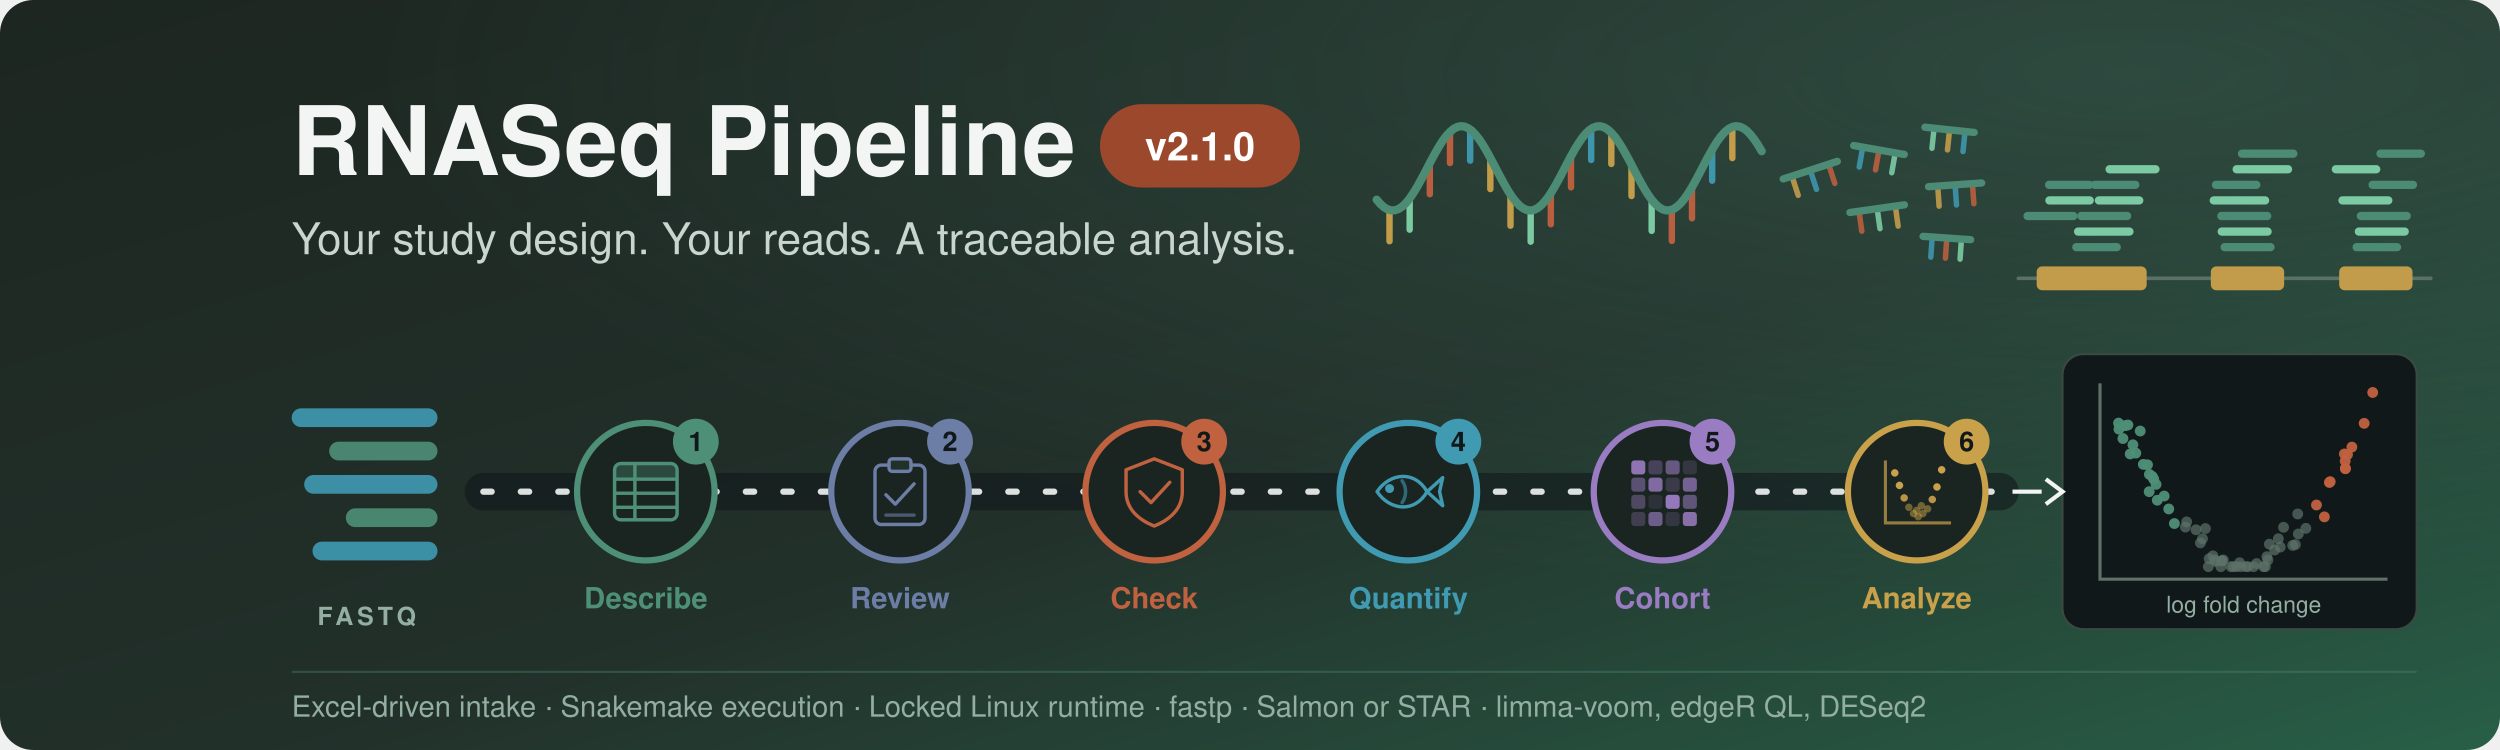
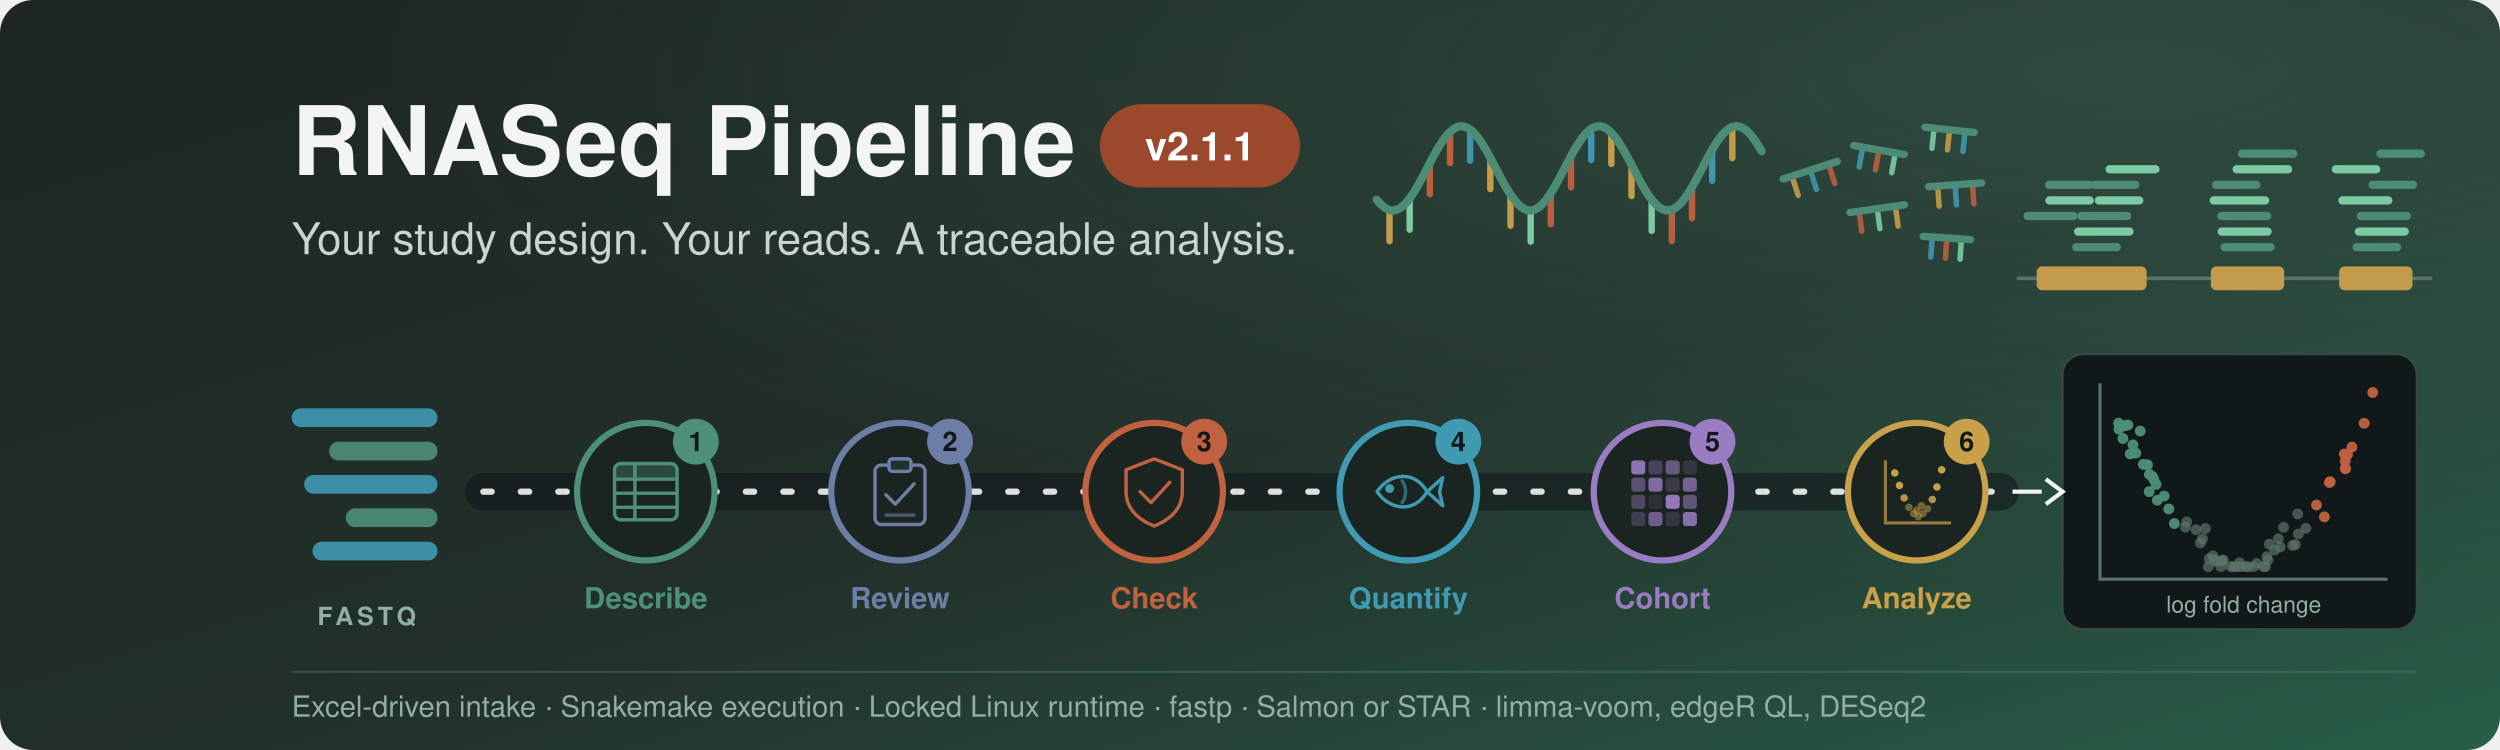
- <svg xmlns="http://www.w3.org/2000/svg" viewBox="0 0 1200 360" width="1200" height="360" role="img" aria-label="RNASeq Pipeline v2.1.0: standard bulk RNA-seq from raw FASTQ reads through six stages to differential-expression results">
+ <svg xmlns="http://www.w3.org/2000/svg" viewBox="0 0 1200 360" width="1200" height="360" role="img" aria-label="RNASeq Pipeline v2.1.1: standard bulk RNA-seq from raw FASTQ reads through six stages to differential-expression results">
  <defs>
    <linearGradient id="bg" x1="0" y1="0" x2="1" y2="1">
      <stop offset="0%" stop-color="#1D2621" />
      <stop offset="55%" stop-color="#22302A" />
      <stop offset="100%" stop-color="#285F47" />
    </linearGradient>
    <linearGradient id="pipe" x1="0" y1="0" x2="1" y2="0">
      <stop offset="0%" stop-color="#397C68" />
      <stop offset="100%" stop-color="#9C482D" />
    </linearGradient>
    <radialGradient id="glow" cx="0.85" cy="0.1" r="0.7">
      <stop offset="0%" stop-color="#4E8F78" stop-opacity=".28" />
      <stop offset="100%" stop-color="#4E8F78" stop-opacity="0" />
    </radialGradient>
  </defs>
  <style>
.flow{stroke-dasharray:4 14;animation:flow 1.6s linear infinite}
@keyframes flow{to{stroke-dashoffset:-36}}
@media (prefers-reduced-motion:reduce){.flow{animation:none}}
</style>
  <rect width="1200" height="360" rx="16" fill="url(#bg)" />
  <rect width="1200" height="360" rx="16" fill="url(#glow)" />
  <g transform="translate(652,6) scale(.44)" fill="none" stroke-linecap="round" stroke-linejoin="round" opacity=".95">
    <g>
      <line x1="34" y1="215.5" x2="34" y2="249.5" stroke="#C9A14A" stroke-width="7" />
      <line x1="56" y1="202.9" x2="56" y2="236.9" stroke="#7FD1A8" stroke-width="7" />
      <line x1="78" y1="164.2" x2="78" y2="198.2" stroke="#C0603F" stroke-width="7" />
      <line x1="100" y1="130.2" x2="100" y2="164.2" stroke="#C0603F" stroke-width="7" />
      <line x1="122" y1="127.6" x2="122" y2="161.6" stroke="#3F9AB2" stroke-width="7" />
      <line x1="144" y1="158.6" x2="144" y2="192.6" stroke="#C9A14A" stroke-width="7" />
      <line x1="166" y1="198.6" x2="166" y2="232.6" stroke="#C9A14A" stroke-width="7" />
      <line x1="188" y1="216.0" x2="188" y2="250.0" stroke="#7FD1A8" stroke-width="7" />
      <line x1="210" y1="197.0" x2="210" y2="231.0" stroke="#C0603F" stroke-width="7" />
      <line x1="232" y1="156.7" x2="232" y2="190.7" stroke="#C0603F" stroke-width="7" />
      <line x1="254" y1="126.9" x2="254" y2="160.9" stroke="#3F9AB2" stroke-width="7" />
      <line x1="276" y1="131.2" x2="276" y2="165.2" stroke="#C9A14A" stroke-width="7" />
      <line x1="298" y1="166.2" x2="298" y2="200.2" stroke="#C9A14A" stroke-width="7" />
      <line x1="320" y1="204.2" x2="320" y2="238.2" stroke="#7FD1A8" stroke-width="7" />
      <line x1="342" y1="215.2" x2="342" y2="249.2" stroke="#C0603F" stroke-width="7" />
      <line x1="364" y1="190.5" x2="364" y2="224.5" stroke="#C0603F" stroke-width="7" />
      <line x1="386" y1="149.5" x2="386" y2="183.5" stroke="#3F9AB2" stroke-width="7" />
      <line x1="408" y1="124.8" x2="408" y2="158.8" stroke="#C9A14A" stroke-width="7" />
      <path d="M20.0 204.2 L24.0 208.8 L28.0 212.4 L32.0 214.8 L36.0 215.9 L40.0 215.7 L44.0 214.3 L48.0 211.6 L52.0 207.8 L56.0 202.9 L60.0 197.0 L64.0 190.5 L68.0 183.3 L72.0 175.8 L76.0 168.1 L80.0 160.4 L84.0 153.1 L88.0 146.2 L92.0 139.9 L96.0 134.6 L100.0 130.2 L104.0 126.9 L108.0 124.8 L112.0 124.0 L116.0 124.5 L120.0 126.3 L124.0 129.2 L128.0 133.4 L132.0 138.5 L136.0 144.5 L140.0 151.3 L144.0 158.6 L148.0 166.2 L152.0 173.8 L156.0 181.4 L160.0 188.7 L164.0 195.5 L168.0 201.5 L172.0 206.6 L176.0 210.8 L180.0 213.7 L184.0 215.5 L188.0 216.0 L192.0 215.2 L196.0 213.1 L200.0 209.8 L204.0 205.4 L208.0 200.1 L212.0 193.8 L216.0 186.9 L220.0 179.6 L224.0 171.9 L228.0 164.2 L232.0 156.7 L236.0 149.5 L240.0 143.0 L244.0 137.1 L248.0 132.2 L252.0 128.4 L256.0 125.7 L260.0 124.3 L264.0 124.1 L268.0 125.2 L272.0 127.6 L276.0 131.2 L280.0 135.8 L284.0 141.4 L288.0 147.8 L292.0 154.9 L296.0 162.3 L300.0 170.0 L304.0 177.7 L308.0 185.1 L312.0 192.2 L316.0 198.6 L320.0 204.2 L324.0 208.8 L328.0 212.4 L332.0 214.8 L336.0 215.9 L340.0 215.7 L344.0 214.3 L348.0 211.6 L352.0 207.8 L356.0 202.9 L360.0 197.0 L364.0 190.5 L368.0 183.3 L372.0 175.8 L376.0 168.1 L380.0 160.4 L384.0 153.1 L388.0 146.2 L392.0 139.9 L396.0 134.6 L400.0 130.2 L404.0 126.9 L408.0 124.8 L412.0 124.0 L416.0 124.5 L420.0 126.3 L424.0 129.2 L428.0 133.4 L432.0 138.5 L436.0 144.5 L440.0 151.3" stroke="#4E8F78" stroke-width="9" />
    </g>
    <g>
      <g transform="rotate(-18 493.0 172)">
        <line x1="472.0" y1="172" x2="472.0" y2="194" stroke="#C9A14A" stroke-width="6" opacity=".9" />
        <line x1="493.0" y1="172" x2="493.0" y2="194" stroke="#3F9AB2" stroke-width="6" opacity=".9" />
        <line x1="514.0" y1="172" x2="514.0" y2="194" stroke="#C0603F" stroke-width="6" opacity=".9" />
        <line x1="462" y1="172" x2="524" y2="172" stroke="#4E8F78" stroke-width="8" />
      </g>
      <g transform="rotate(10 568.0 150)">
        <line x1="550.0" y1="150" x2="550.0" y2="172" stroke="#3F9AB2" stroke-width="6" opacity=".9" />
        <line x1="568.0" y1="150" x2="568.0" y2="172" stroke="#C0603F" stroke-width="6" opacity=".9" />
        <line x1="586.0" y1="150" x2="586.0" y2="172" stroke="#7FD1A8" stroke-width="6" opacity=".9" />
        <line x1="540" y1="150" x2="596" y2="150" stroke="#4E8F78" stroke-width="8" />
      </g>
      <g transform="rotate(-8 566.0 214)">
        <line x1="546.0" y1="214" x2="546.0" y2="236" stroke="#C0603F" stroke-width="6" opacity=".9" />
        <line x1="566.0" y1="214" x2="566.0" y2="236" stroke="#7FD1A8" stroke-width="6" opacity=".9" />
        <line x1="586.0" y1="214" x2="586.0" y2="236" stroke="#C9A14A" stroke-width="6" opacity=".9" />
        <line x1="536" y1="214" x2="596" y2="214" stroke="#4E8F78" stroke-width="8" />
      </g>
      <g transform="rotate(6 645.0 128)">
        <line x1="628.0" y1="128" x2="628.0" y2="150" stroke="#7FD1A8" stroke-width="6" opacity=".9" />
        <line x1="645.0" y1="128" x2="645.0" y2="150" stroke="#C9A14A" stroke-width="6" opacity=".9" />
        <line x1="662.0" y1="128" x2="662.0" y2="150" stroke="#3F9AB2" stroke-width="6" opacity=".9" />
        <line x1="618" y1="128" x2="672" y2="128" stroke="#4E8F78" stroke-width="8" />
      </g>
      <g transform="rotate(-4 651.0 188)">
        <line x1="632.0" y1="188" x2="632.0" y2="210" stroke="#C9A14A" stroke-width="6" opacity=".9" />
        <line x1="651.0" y1="188" x2="651.0" y2="210" stroke="#3F9AB2" stroke-width="6" opacity=".9" />
        <line x1="670.0" y1="188" x2="670.0" y2="210" stroke="#C0603F" stroke-width="6" opacity=".9" />
        <line x1="622" y1="188" x2="680" y2="188" stroke="#4E8F78" stroke-width="8" />
      </g>
      <g transform="rotate(4 642.0 246)">
        <line x1="626.0" y1="246" x2="626.0" y2="268" stroke="#3F9AB2" stroke-width="6" opacity=".9" />
        <line x1="642.0" y1="246" x2="642.0" y2="268" stroke="#C0603F" stroke-width="6" opacity=".9" />
        <line x1="658.0" y1="246" x2="658.0" y2="268" stroke="#7FD1A8" stroke-width="6" opacity=".9" />
        <line x1="616" y1="246" x2="668" y2="246" stroke="#4E8F78" stroke-width="8" />
      </g>
    </g>
    <g>
      <line x1="720" y1="290" x2="1170" y2="290" stroke="#5D7268" stroke-width="4" />
      <rect x="740" y="277" width="120" height="26" rx="6" fill="#C9A14A" stroke="none" />
      <rect x="930" y="277" width="80" height="26" rx="6" fill="#C9A14A" stroke="none" />
      <rect x="1070" y="277" width="80" height="26" rx="6" fill="#C9A14A" stroke="none" />
    </g>
    <g>
      <line x1="783.3" y1="256" x2="827.3" y2="256" stroke="#4E8F78" stroke-width="9" />
      <line x1="945.1" y1="256" x2="995.1" y2="256" stroke="#4E8F78" stroke-width="9" />
      <line x1="1089.1" y1="256" x2="1133.1" y2="256" stroke="#4E8F78" stroke-width="9" />
      <line x1="785.2" y1="239" x2="841.2" y2="239" stroke="#7FD1A8" stroke-width="9" />
      <line x1="941.9" y1="239" x2="991.9" y2="239" stroke="#7FD1A8" stroke-width="9" />
      <line x1="1091.5" y1="239" x2="1141.5" y2="239" stroke="#7FD1A8" stroke-width="9" />
      <line x1="788.7" y1="222" x2="838.7" y2="222" stroke="#4E8F78" stroke-width="9" />
      <line x1="730.0" y1="222" x2="780.0" y2="222" stroke="#4E8F78" stroke-width="9" />
      <line x1="941.5" y1="222" x2="991.5" y2="222" stroke="#4E8F78" stroke-width="9" />
      <line x1="1093.7" y1="222" x2="1143.7" y2="222" stroke="#4E8F78" stroke-width="9" />
      <line x1="753.9" y1="205" x2="797.9" y2="205" stroke="#7FD1A8" stroke-width="9" />
      <line x1="807.9" y1="205" x2="851.9" y2="205" stroke="#7FD1A8" stroke-width="9" />
      <line x1="933.2" y1="205" x2="989.2" y2="205" stroke="#7FD1A8" stroke-width="9" />
      <line x1="1073.6" y1="205" x2="1123.6" y2="205" stroke="#7FD1A8" stroke-width="9" />
      <line x1="753.6" y1="188" x2="797.6" y2="188" stroke="#4E8F78" stroke-width="9" />
      <line x1="803.6" y1="188" x2="847.6" y2="188" stroke="#4E8F78" stroke-width="9" />
      <line x1="935.6" y1="188" x2="979.6" y2="188" stroke="#4E8F78" stroke-width="9" />
      <line x1="1106.5" y1="188" x2="1150.5" y2="188" stroke="#4E8F78" stroke-width="9" />
      <line x1="819.6" y1="171" x2="869.6" y2="171" stroke="#7FD1A8" stroke-width="9" />
      <line x1="958.2" y1="171" x2="1014.2" y2="171" stroke="#7FD1A8" stroke-width="9" />
      <line x1="1066.4" y1="171" x2="1110.4" y2="171" stroke="#7FD1A8" stroke-width="9" />
      <line x1="964.0" y1="154" x2="1020.0" y2="154" stroke="#4E8F78" stroke-width="9" />
      <line x1="1115.1" y1="154" x2="1159.1" y2="154" stroke="#4E8F78" stroke-width="9" />
    </g>
  </g>
  <text x="140" y="84" font-family="Helvetica Neue, Helvetica, Arial, sans-serif" font-size="46" font-weight="700" fill="#F2F5F3" letter-spacing=".3">RNASeq Pipeline</text>
  <rect x="528" y="50" width="96" height="40" rx="20" fill="#9C482D" />
-   <text x="576" y="77" font-family="Helvetica Neue, Helvetica, Arial, sans-serif" font-size="19" font-weight="700" fill="#FFFFFF" text-anchor="middle">v2.1.0</text>
+   <text x="576" y="77" font-family="Helvetica Neue, Helvetica, Arial, sans-serif" font-size="19" font-weight="700" fill="#FFFFFF" text-anchor="middle">v2.1.1</text>
  <text x="140" y="122" font-family="Helvetica Neue, Helvetica, Arial, sans-serif" font-size="21" fill="#C9D6CF">Your study design. Your reads. A traceable analysis.</text>
  <rect x="140" y="196" width="70" height="9" rx="4.5" fill="#3F9AB2" opacity=".9" />
  <rect x="158" y="212" width="52" height="9" rx="4.5" fill="#4E8F78" opacity=".9" />
  <rect x="146" y="228" width="64" height="9" rx="4.5" fill="#3F9AB2" opacity=".9" />
  <rect x="166" y="244" width="44" height="9" rx="4.5" fill="#4E8F78" opacity=".9" />
  <rect x="150" y="260" width="60" height="9" rx="4.5" fill="#3F9AB2" opacity=".9" />
  <text x="176" y="300" font-family="Helvetica Neue, Helvetica, Arial, sans-serif" font-size="12" font-weight="700" letter-spacing="2" fill="#93AFA1" text-anchor="middle">FASTQ</text>
  <path d="M232 236 H960" stroke="#10181A" stroke-width="18" stroke-linecap="round" opacity=".6" />
  <path d="M232 236 H960" stroke="url(#pipe)" stroke-width="7" stroke-linecap="round" opacity=".6" />
  <path class="flow" d="M232 236 H960" stroke="#F2F5F3" stroke-width="3" stroke-linecap="round" opacity=".9" />
  <circle cx="310" cy="236" r="33" fill="#1A2420" stroke="#4E8F78" stroke-width="3" />
  <g transform="translate(292,218) scale(.75)">
    <g transform="translate(0,0)" fill="none" stroke="#4E8F78" stroke-width="2.2" stroke-linejoin="round">
      <rect x="4" y="6" width="40" height="36" rx="4" />
      <line x1="4" y1="16" x2="44" y2="16" />
      <line x1="4" y1="25" x2="44" y2="25" />
      <line x1="4" y1="34" x2="44" y2="34" />
      <line x1="17" y1="6" x2="17" y2="42" />
    </g>
    <rect x="4" y="6" width="40" height="10" rx="3" fill="#4E8F78" opacity=".35" />
  </g>
  <circle cx="334" cy="212" r="11" fill="#4E8F78" />
  <text x="334" y="216.5" font-family="Helvetica Neue, Helvetica, Arial, sans-serif" font-size="13" font-weight="700" fill="#10181A" text-anchor="middle">1</text>
  <text x="310" y="292" font-family="Helvetica Neue, Helvetica, Arial, sans-serif" font-size="14" font-weight="600" fill="#4E8F78" text-anchor="middle">Describe</text>
  <circle cx="432" cy="236" r="33" fill="#1A2420" stroke="#6C7DA6" stroke-width="3" />
  <g transform="translate(414,218) scale(.75)">
    <g transform="translate(0,0)" fill="none" stroke="#6C7DA6" stroke-width="2.2" stroke-linecap="round" stroke-linejoin="round">
      <rect x="8" y="7" width="32" height="38" rx="4" />
      <rect x="17" y="3" width="14" height="8" rx="2" fill="#22302A" />
      <polyline points="15,26 21,32 33,19" />
      <line x1="15" y1="39" x2="33" y2="39" opacity=".6" />
    </g>
  </g>
  <circle cx="456" cy="212" r="11" fill="#6C7DA6" />
  <text x="456" y="216.5" font-family="Helvetica Neue, Helvetica, Arial, sans-serif" font-size="13" font-weight="700" fill="#10181A" text-anchor="middle">2</text>
  <text x="432" y="292" font-family="Helvetica Neue, Helvetica, Arial, sans-serif" font-size="14" font-weight="600" fill="#6C7DA6" text-anchor="middle">Review</text>
  <circle cx="554" cy="236" r="33" fill="#1A2420" stroke="#C0613F" stroke-width="3" />
  <g transform="translate(536,218) scale(.75)">
    <g transform="translate(0,0)" fill="none" stroke="#C0613F" stroke-width="2.2" stroke-linecap="round" stroke-linejoin="round">
      <path d="M24 3 L42 10 V24 C42 35 34 42 24 46 C14 42 6 35 6 24 V10 Z" />
      <polyline points="15,24 22,31 34,18" />
    </g>
  </g>
  <circle cx="578" cy="212" r="11" fill="#C0613F" />
  <text x="578" y="216.5" font-family="Helvetica Neue, Helvetica, Arial, sans-serif" font-size="13" font-weight="700" fill="#10181A" text-anchor="middle">3</text>
  <text x="554" y="292" font-family="Helvetica Neue, Helvetica, Arial, sans-serif" font-size="14" font-weight="600" fill="#C0613F" text-anchor="middle">Check</text>
  <circle cx="676" cy="236" r="33" fill="#1A2420" stroke="#3F9AB2" stroke-width="3" />
  <g transform="translate(658,218) scale(.75)">
    <g transform="translate(0,0)" fill="none" stroke="#3F9AB2" stroke-width="2.2" stroke-linejoin="round" stroke-linecap="round">
      <path d="M4 24 C12 12 28 10 36 24 C28 38 12 36 4 24 Z" />
      <path d="M36 24 L46 15 L44 24 L46 33 Z" />
      <circle cx="12" cy="22" r="1.8" fill="#3F9AB2" />
      <path d="M20 17 C23 21 23 27 20 31" opacity=".6" />
    </g>
  </g>
  <circle cx="700" cy="212" r="11" fill="#3F9AB2" />
  <text x="700" y="216.5" font-family="Helvetica Neue, Helvetica, Arial, sans-serif" font-size="13" font-weight="700" fill="#10181A" text-anchor="middle">4</text>
  <text x="676" y="292" font-family="Helvetica Neue, Helvetica, Arial, sans-serif" font-size="14" font-weight="600" fill="#3F9AB2" text-anchor="middle">Quantify</text>
  <circle cx="798" cy="236" r="33" fill="#1A2420" stroke="#9A7CC2" stroke-width="3" />
  <g transform="translate(780,218) scale(.75)">
    <g transform="translate(0,0)">
      <rect x="4" y="4" width="9" height="9" rx="2" fill="#9A7CC2" opacity="0.9" />
      <rect x="15" y="4" width="9" height="9" rx="2" fill="#9A7CC2" opacity="0.35" />
      <rect x="26" y="4" width="9" height="9" rx="2" fill="#9A7CC2" opacity="0.6" />
      <rect x="37" y="4" width="9" height="9" rx="2" fill="#9A7CC2" opacity="0.2" />
      <rect x="4" y="15" width="9" height="9" rx="2" fill="#9A7CC2" opacity="0.5" />
      <rect x="15" y="15" width="9" height="9" rx="2" fill="#9A7CC2" opacity="0.8" />
      <rect x="26" y="15" width="9" height="9" rx="2" fill="#9A7CC2" opacity="0.25" />
      <rect x="37" y="15" width="9" height="9" rx="2" fill="#9A7CC2" opacity="0.7" />
      <rect x="4" y="26" width="9" height="9" rx="2" fill="#9A7CC2" opacity="0.4" />
      <rect x="15" y="26" width="9" height="9" rx="2" fill="#9A7CC2" opacity="0.15" />
      <rect x="26" y="26" width="9" height="9" rx="2" fill="#9A7CC2" opacity="0.95" />
      <rect x="37" y="26" width="9" height="9" rx="2" fill="#9A7CC2" opacity="0.55" />
      <rect x="4" y="37" width="9" height="9" rx="2" fill="#9A7CC2" opacity="0.3" />
      <rect x="15" y="37" width="9" height="9" rx="2" fill="#9A7CC2" opacity="0.65" />
      <rect x="26" y="37" width="9" height="9" rx="2" fill="#9A7CC2" opacity="0.2" />
      <rect x="37" y="37" width="9" height="9" rx="2" fill="#9A7CC2" opacity="0.85" />
    </g>
  </g>
  <circle cx="822" cy="212" r="11" fill="#9A7CC2" />
  <text x="822" y="216.5" font-family="Helvetica Neue, Helvetica, Arial, sans-serif" font-size="13" font-weight="700" fill="#10181A" text-anchor="middle">5</text>
  <text x="798" y="292" font-family="Helvetica Neue, Helvetica, Arial, sans-serif" font-size="14" font-weight="600" fill="#9A7CC2" text-anchor="middle">Cohort</text>
  <circle cx="920" cy="236" r="33" fill="#1A2420" stroke="#C9A14A" stroke-width="3" />
  <g transform="translate(902,218) scale(.75)">
    <g transform="translate(0,0)">
      <polyline points="4,4 4,44 46,44" fill="none" stroke="#C9A14A" stroke-width="2" opacity=".7" />
      <circle cx="25" cy="40" r="2.4" fill="#C9A14A" opacity="0.5" />
      <circle cx="22" cy="38" r="2.4" fill="#C9A14A" opacity="0.5" />
      <circle cx="28" cy="38" r="2.4" fill="#C9A14A" opacity="0.5" />
      <circle cx="19" cy="34" r="2.4" fill="#C9A14A" opacity="0.5" />
      <circle cx="31" cy="35" r="2.4" fill="#C9A14A" opacity="0.5" />
      <circle cx="16" cy="28" r="2.4" fill="#C9A14A" opacity="0.9" />
      <circle cx="34" cy="29" r="2.4" fill="#C9A14A" opacity="0.9" />
      <circle cx="13" cy="20" r="2.4" fill="#C9A14A" opacity="1" />
      <circle cx="37" cy="21" r="2.4" fill="#C9A14A" opacity="1" />
      <circle cx="10" cy="12" r="2.4" fill="#C9A14A" opacity="1" />
      <circle cx="40" cy="10" r="2.4" fill="#C9A14A" opacity="1" />
      <circle cx="24" cy="36" r="2.4" fill="#C9A14A" opacity="0.5" />
      <circle cx="27" cy="33" r="2.4" fill="#C9A14A" opacity="0.5" />
    </g>
  </g>
  <circle cx="944" cy="212" r="11" fill="#C9A14A" />
  <text x="944" y="216.5" font-family="Helvetica Neue, Helvetica, Arial, sans-serif" font-size="13" font-weight="700" fill="#10181A" text-anchor="middle">6</text>
  <text x="920" y="292" font-family="Helvetica Neue, Helvetica, Arial, sans-serif" font-size="14" font-weight="600" fill="#C9A14A" text-anchor="middle">Analyze</text>
  <rect x="990" y="170" width="170" height="132" rx="10" fill="#10181A" stroke="#3A4A42" />
  <polyline points="1008,184 1008,278 1146,278" fill="none" stroke="#5D7268" stroke-width="1.5" />
  <circle cx="1054.1" cy="254.3" r="2.6" fill="#5D7268" opacity="0.7" />
  <circle cx="1021.4" cy="204.0" r="2.6" fill="#4E8F78" opacity="0.95" />
  <circle cx="1081.7" cy="272.0" r="2.6" fill="#5D7268" opacity="0.7" />
  <circle cx="1078.0" cy="272.0" r="2.6" fill="#5D7268" opacity="0.7" />
  <circle cx="1016.9" cy="203.1" r="2.6" fill="#4E8F78" opacity="0.95" />
  <circle cx="1023.8" cy="213.5" r="2.6" fill="#4E8F78" opacity="0.95" />
  <circle cx="1067.2" cy="268.8" r="2.6" fill="#5D7268" opacity="0.7" />
  <circle cx="1041.0" cy="244.3" r="2.6" fill="#4E8F78" opacity="0.95" />
  <circle cx="1093.6" cy="258.6" r="2.6" fill="#5D7268" opacity="0.7" />
  <circle cx="1063.6" cy="269.5" r="2.6" fill="#5D7268" opacity="0.7" />
  <circle cx="1138.9" cy="188.4" r="2.6" fill="#C0613F" opacity="0.95" />
  <circle cx="1049.6" cy="250.5" r="2.6" fill="#5D7268" opacity="0.7" />
  <circle cx="1030.8" cy="223.1" r="2.6" fill="#4E8F78" opacity="0.95" />
  <circle cx="1118.1" cy="231.6" r="2.6" fill="#C0613F" opacity="0.95" />
  <circle cx="1035.5" cy="240.1" r="2.6" fill="#4E8F78" opacity="0.95" />
  <circle cx="1060.4" cy="268.2" r="2.6" fill="#5D7268" opacity="0.7" />
  <circle cx="1083.2" cy="270.5" r="2.6" fill="#5D7268" opacity="0.7" />
  <circle cx="1038.8" cy="238.1" r="2.6" fill="#4E8F78" opacity="0.95" />
  <circle cx="1100.5" cy="261.8" r="2.6" fill="#5D7268" opacity="0.7" />
  <circle cx="1088.1" cy="267.2" r="2.6" fill="#5D7268" opacity="0.7" />
  <circle cx="1070.9" cy="272.0" r="2.6" fill="#5D7268" opacity="0.7" />
  <circle cx="1102.9" cy="246.7" r="2.6" fill="#5D7268" opacity="0.7" />
  <circle cx="1043.7" cy="251.3" r="2.6" fill="#4E8F78" opacity="0.95" />
  <circle cx="1125.8" cy="224.8" r="2.6" fill="#C0613F" opacity="0.95" />
  <circle cx="1106.8" cy="253.6" r="2.6" fill="#5D7268" opacity="0.7" />
  <circle cx="1027.3" cy="206.9" r="2.6" fill="#4E8F78" opacity="0.95" />
  <circle cx="1066.4" cy="269.3" r="2.6" fill="#5D7268" opacity="0.7" />
  <circle cx="1075.6" cy="272.0" r="2.6" fill="#5D7268" opacity="0.7" />
  <circle cx="1017.1" cy="206.0" r="2.6" fill="#4E8F78" opacity="0.95" />
  <circle cx="1086.5" cy="272.0" r="2.6" fill="#5D7268" opacity="0.7" />
  <circle cx="1125.8" cy="225.0" r="2.6" fill="#C0613F" opacity="0.95" />
  <circle cx="1089.3" cy="261.2" r="2.6" fill="#5D7268" opacity="0.7" />
  <circle cx="1087.4" cy="272.0" r="2.6" fill="#5D7268" opacity="0.7" />
  <circle cx="1134.8" cy="203.2" r="2.6" fill="#C0613F" opacity="0.95" />
  <circle cx="1073.6" cy="272.0" r="2.6" fill="#5D7268" opacity="0.7" />
  <circle cx="1103.2" cy="256.3" r="2.6" fill="#5D7268" opacity="0.7" />
  <circle cx="1096.1" cy="253.1" r="2.6" fill="#5D7268" opacity="0.7" />
  <circle cx="1049.0" cy="253.0" r="2.6" fill="#5D7268" opacity="0.7" />
  <circle cx="1062.2" cy="266.8" r="2.6" fill="#5D7268" opacity="0.7" />
  <circle cx="1072.0" cy="272.0" r="2.6" fill="#5D7268" opacity="0.7" />
  <circle cx="1033.8" cy="230.0" r="2.6" fill="#4E8F78" opacity="0.95" />
  <circle cx="1111.9" cy="242.4" r="2.6" fill="#C0613F" opacity="0.95" />
  <circle cx="1028.8" cy="222.9" r="2.6" fill="#4E8F78" opacity="0.95" />
  <circle cx="1125.3" cy="217.9" r="2.6" fill="#C0613F" opacity="0.95" />
  <circle cx="1022.5" cy="217.9" r="2.6" fill="#4E8F78" opacity="0.95" />
  <circle cx="1126.8" cy="218.2" r="2.6" fill="#C0613F" opacity="0.95" />
  <circle cx="1118.5" cy="231.2" r="2.6" fill="#C0613F" opacity="0.95" />
  <circle cx="1066.0" cy="272.0" r="2.6" fill="#5D7268" opacity="0.7" />
  <circle cx="1058.6" cy="253.7" r="2.6" fill="#5D7268" opacity="0.7" />
  <circle cx="1031.6" cy="236.0" r="2.6" fill="#4E8F78" opacity="0.95" />
  <circle cx="1034.9" cy="232.5" r="2.6" fill="#4E8F78" opacity="0.95" />
  <circle cx="1075.0" cy="270.1" r="2.6" fill="#5D7268" opacity="0.7" />
  <circle cx="1088.6" cy="268.8" r="2.6" fill="#5D7268" opacity="0.7" />
  <circle cx="1066.5" cy="269.1" r="2.6" fill="#5D7268" opacity="0.7" />
  <circle cx="1060.0" cy="272.0" r="2.6" fill="#5D7268" opacity="0.7" />
  <circle cx="1101.8" cy="261.4" r="2.6" fill="#5D7268" opacity="0.7" />
  <circle cx="1079.0" cy="272.0" r="2.6" fill="#5D7268" opacity="0.7" />
  <circle cx="1019.0" cy="210.5" r="2.6" fill="#4E8F78" opacity="0.95" />
  <circle cx="1128.9" cy="214.6" r="2.6" fill="#C0613F" opacity="0.95" />
  <circle cx="1115.7" cy="248.1" r="2.6" fill="#C0613F" opacity="0.95" />
  <circle cx="1063.0" cy="268.8" r="2.6" fill="#5D7268" opacity="0.7" />
  <circle cx="1094.5" cy="262.6" r="2.6" fill="#5D7268" opacity="0.7" />
  <circle cx="1020.1" cy="204.3" r="2.6" fill="#4E8F78" opacity="0.95" />
  <circle cx="1033.1" cy="228.7" r="2.6" fill="#4E8F78" opacity="0.95" />
  <circle cx="1056.2" cy="260.6" r="2.6" fill="#5D7268" opacity="0.7" />
  <circle cx="1031.7" cy="227.7" r="2.6" fill="#4E8F78" opacity="0.95" />
  <circle cx="1025.2" cy="217.5" r="2.6" fill="#4E8F78" opacity="0.95" />
  <circle cx="1125.7" cy="221.3" r="2.6" fill="#C0613F" opacity="0.95" />
  <circle cx="1091.8" cy="264.0" r="2.6" fill="#5D7268" opacity="0.7" />
  <circle cx="1057.2" cy="258.6" r="2.6" fill="#5D7268" opacity="0.7" />
  <text x="1077" y="294" font-family="Helvetica Neue, Helvetica, Arial, sans-serif" font-size="11" fill="#93AFA1" text-anchor="middle">log fold change</text>
  <path d="M966 236 l14 0" stroke="#F2F5F3" stroke-width="2" />
  <path d="M982 230 l8 6 l-8 6" fill="none" stroke="#F2F5F3" stroke-width="2" />
  <rect x="140" y="322" width="1020" height="1" fill="#4E8F78" opacity=".35" />
  <text x="140" y="344" font-family="Helvetica Neue, Helvetica, Arial, sans-serif" font-size="14" fill="#93AFA1">Excel-driven intake  ·  Snakemake execution  ·  Locked Linux runtime  ·  fastp  ·  Salmon or STAR  ·  limma-voom, edgeR QL, DESeq2</text>
</svg>
